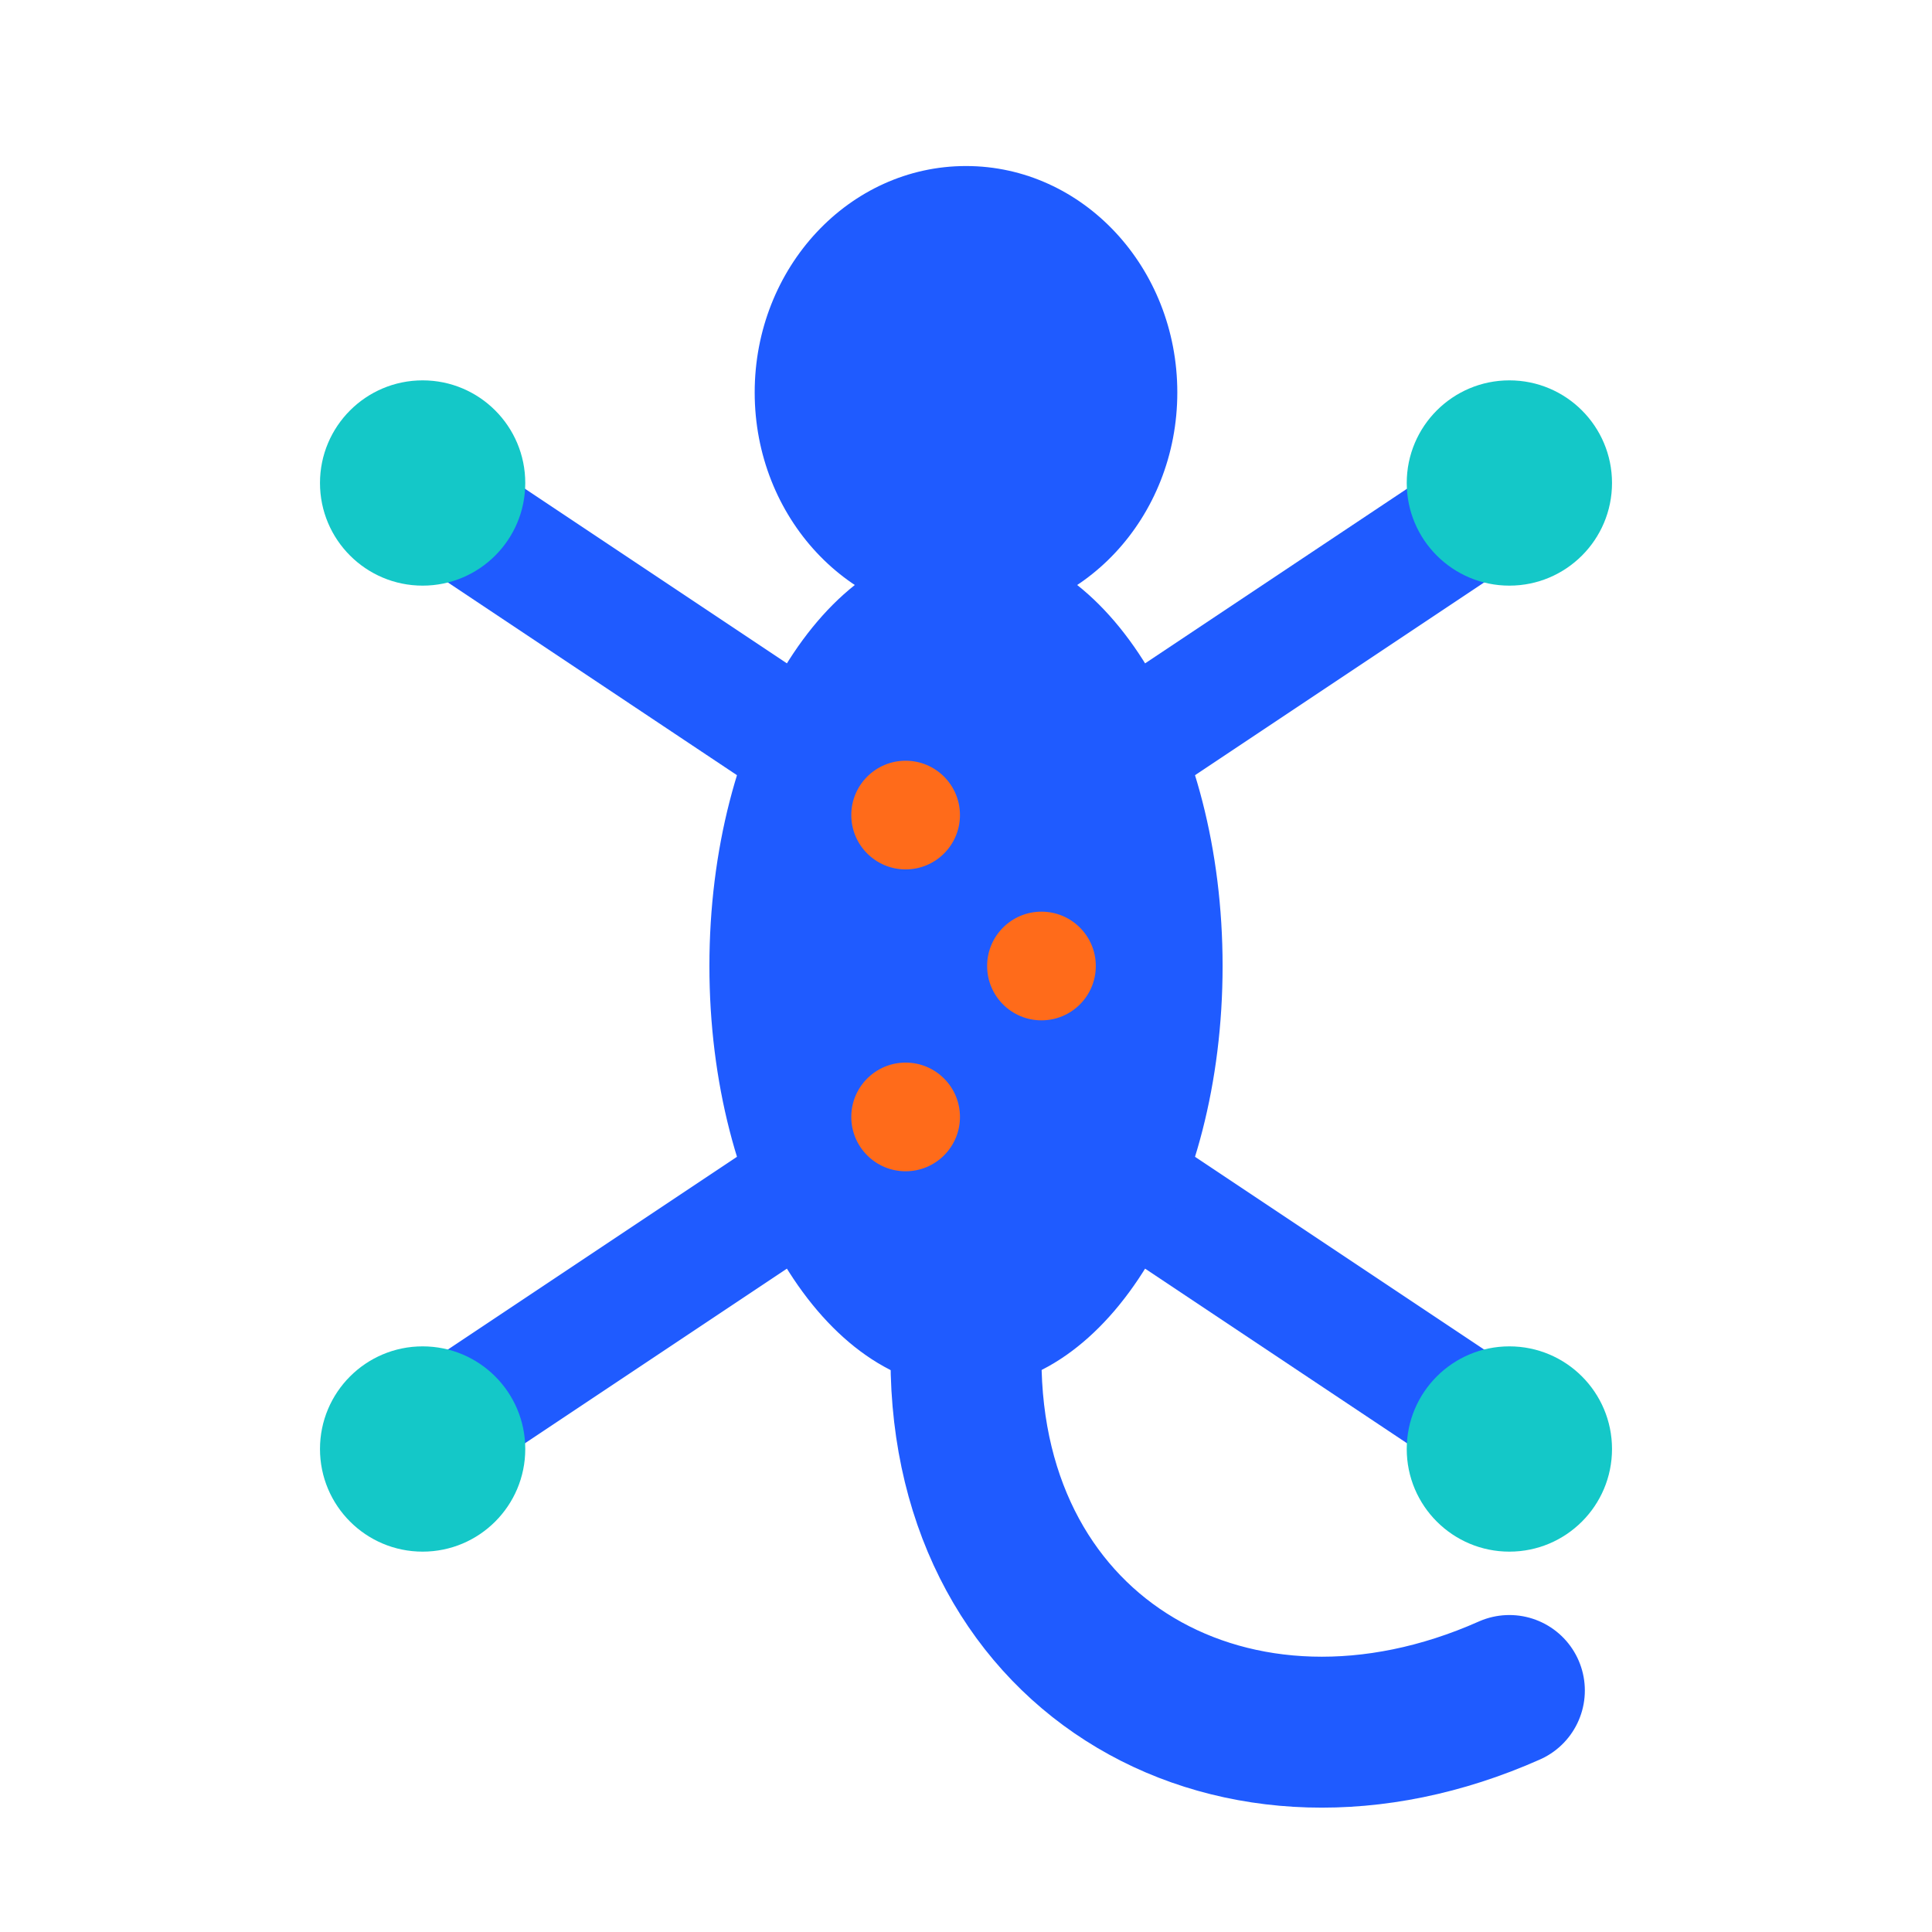
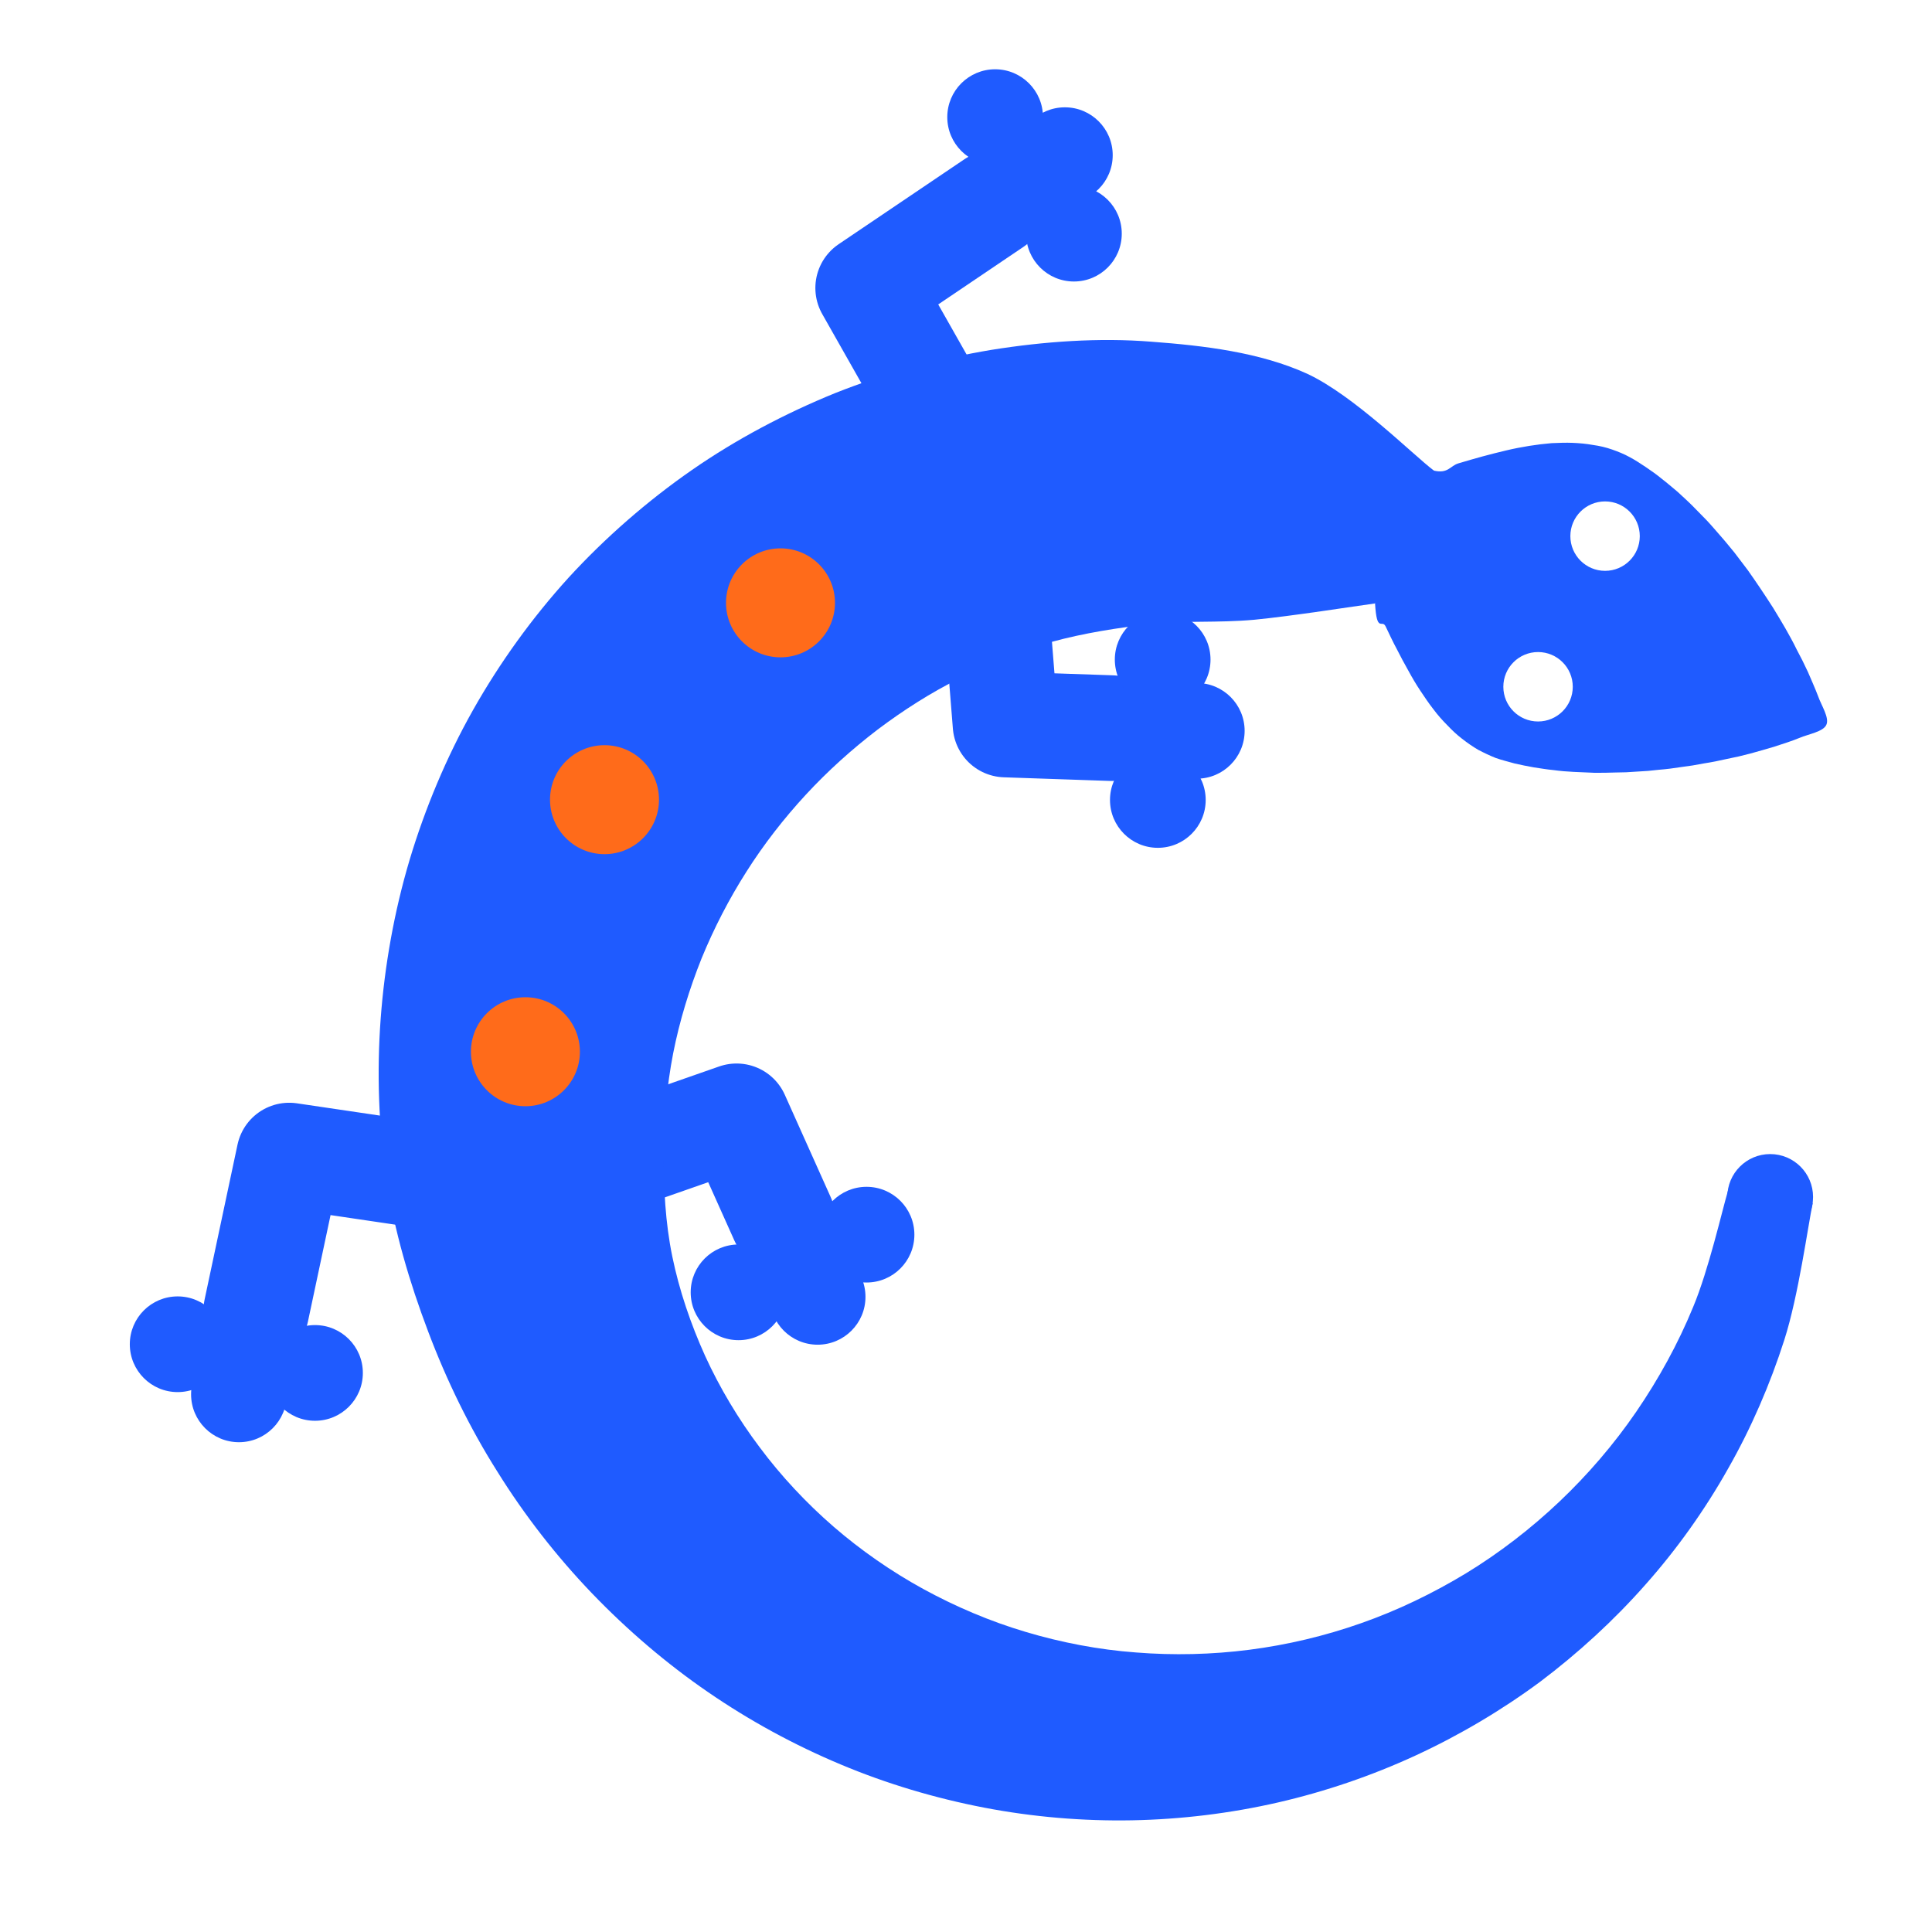
- <svg xmlns="http://www.w3.org/2000/svg" viewBox="0 0 64 64" width="64" height="64">
-   <path d="M32 45 C32 55 41 60 50 56" fill="none" stroke="#1F5BFF" stroke-width="5" stroke-linecap="round" />
-   <g stroke="#1F5BFF" stroke-width="4" stroke-linecap="round">
-     <line x1="27" y1="25" x2="15" y2="17" />
-     <line x1="37" y1="25" x2="49" y2="17" />
-     <line x1="27" y1="39" x2="15" y2="47" />
-     <line x1="37" y1="39" x2="49" y2="47" />
-   </g>
-   <g fill="#14C8C8">
-     <circle cx="14" cy="16" r="3.4" />
-     <circle cx="50" cy="16" r="3.4" />
-     <circle cx="14" cy="48" r="3.4" />
-     <circle cx="50" cy="48" r="3.4" />
-   </g>
-   <ellipse cx="32" cy="32" rx="8.5" ry="14" fill="#1F5BFF" />
-   <ellipse cx="32" cy="13" rx="7" ry="7.5" fill="#1F5BFF" />
-   <g fill="#FF6B1A">
-     <circle cx="30" cy="27" r="1.8" />
-     <circle cx="34.5" cy="32" r="1.8" />
-     <circle cx="30" cy="37" r="1.8" />
-   </g>
+ <svg xmlns="http://www.w3.org/2000/svg" viewBox="0 0 64 64">
+   <path d="M31.78 14.87 L28.76 9.54 L32.92 6.73 M32.89 18.73 L33.31 24 L36.81 24.12 M15.6 39.17 L9.58 38.28 L8.49 43.41 M19.25 38.78 L24.4 36.98 L25.92 40.37" fill="none" stroke="#1F5BFF" stroke-width="3.5" stroke-linecap="round" stroke-linejoin="round" />
+   <path d="M31.38 3.88 a1.58 1.58 0 1 1 3.17 0 a1.58 1.58 0 1 1 -3.17 0 Z M33.69 5.14 a1.58 1.58 0 1 1 3.17 0 a1.58 1.58 0 1 1 -3.17 0 Z M33.99 7.74 a1.58 1.58 0 1 1 3.17 0 a1.58 1.58 0 1 1 -3.17 0 Z M36.93 21.85 a1.58 1.58 0 1 1 3.17 0 a1.58 1.58 0 1 1 -3.17 0 Z M38.06 24.21 a1.58 1.58 0 1 1 3.17 0 a1.58 1.58 0 1 1 -3.17 0 Z M36.77 26.5 a1.58 1.58 0 1 1 3.17 0 a1.58 1.58 0 1 1 -3.17 0 Z M8.85 45.48 a1.58 1.58 0 1 1 3.17 0 a1.58 1.58 0 1 1 -3.17 0 Z M6.33 46.19 a1.58 1.58 0 1 1 3.17 0 a1.58 1.58 0 1 1 -3.17 0 Z M4.3 44.53 a1.58 1.58 0 1 1 3.17 0 a1.58 1.58 0 1 1 -3.17 0 Z M27.12 40.9 a1.58 1.58 0 1 1 3.17 0 a1.58 1.58 0 1 1 -3.17 0 Z M25.5 42.96 a1.58 1.58 0 1 1 3.17 0 a1.58 1.58 0 1 1 -3.17 0 Z M22.88 42.81 a1.58 1.58 0 1 1 3.17 0 a1.58 1.58 0 1 1 -3.17 0 Z M57.22 39.65 a1.42 1.42 0 1 1 2.84 0 a1.42 1.42 0 1 1 -2.84 0 Z" fill="#1F5BFF" />
+   <path d="M47.5 15.59 C46.8 15.06 44.85 13.1 43.3 12.38 C41.74 11.67 39.89 11.45 38.15 11.32 C36.41 11.18 34.59 11.31 32.84 11.59 C31.1 11.88 29.33 12.36 27.67 13.02 C26.02 13.69 24.39 14.55 22.92 15.57 C21.45 16.59 20.05 17.81 18.84 19.13 C17.63 20.46 16.55 21.96 15.67 23.52 C14.79 25.08 14.08 26.78 13.57 28.48 C13.06 30.19 12.74 31.99 12.61 33.75 C12.48 35.51 12.54 37.32 12.8 39.05 C13.06 40.77 13.57 42.49 14.18 44.1 C14.79 45.72 15.56 47.3 16.47 48.74 C17.37 50.19 18.44 51.56 19.6 52.77 C20.77 53.99 22.08 55.11 23.45 56.05 C24.83 57 26.32 57.81 27.85 58.45 C29.37 59.09 30.99 59.57 32.6 59.88 C34.21 60.19 35.87 60.33 37.5 60.3 C39.12 60.27 40.76 60.07 42.33 59.71 C43.9 59.35 45.45 58.82 46.9 58.15 C48.35 57.48 49.75 56.65 51.02 55.71 C52.28 54.76 53.47 53.67 54.51 52.49 C55.55 51.32 56.48 50.01 57.24 48.66 C58.01 47.31 58.64 45.85 59.11 44.38 C59.58 42.91 59.89 40.61 60.05 39.85 L57.24 39.45 C57.05 40.09 56.6 42.07 56.09 43.29 C55.59 44.51 54.94 45.69 54.2 46.77 C53.46 47.85 52.59 48.86 51.65 49.75 C50.71 50.64 49.66 51.45 48.56 52.12 C47.47 52.78 46.29 53.35 45.09 53.77 C43.9 54.19 42.64 54.49 41.39 54.65 C40.15 54.81 38.87 54.84 37.63 54.74 C36.4 54.65 35.15 54.41 33.98 54.06 C32.8 53.71 31.65 53.22 30.59 52.64 C29.53 52.06 28.51 51.35 27.61 50.57 C26.71 49.79 25.87 48.89 25.17 47.95 C24.46 47.01 23.84 45.97 23.36 44.92 C22.88 43.86 22.5 42.74 22.27 41.62 C22.04 40.5 21.98 39.34 21.99 38.22 C21.99 37.1 22.09 35.97 22.3 34.89 C22.51 33.82 22.84 32.75 23.24 31.75 C23.65 30.75 24.15 29.78 24.73 28.87 C25.3 27.97 25.97 27.11 26.69 26.33 C27.42 25.54 28.22 24.82 29.07 24.17 C29.92 23.53 30.84 22.94 31.81 22.46 C32.77 21.97 33.8 21.56 34.85 21.26 C35.91 20.97 37.01 20.8 38.12 20.67 C39.24 20.55 40.32 20.64 41.55 20.53 C42.79 20.41 44.88 20.08 45.55 19.99 Z" fill="#1F5BFF" fill-rule="evenodd" />
+   <path d="M45.51 14.7 C45.83 13.97 47.03 15.49 47.5 15.59 C47.97 15.7 48.04 15.43 48.31 15.35 C48.58 15.27 48.85 15.19 49.11 15.12 C49.37 15.05 49.64 14.98 49.9 14.92 C50.15 14.86 50.41 14.81 50.66 14.77 C50.91 14.73 51.16 14.7 51.4 14.68 C51.64 14.67 51.87 14.66 52.1 14.67 C52.33 14.68 52.55 14.7 52.77 14.74 C52.99 14.77 53.2 14.82 53.4 14.89 C53.6 14.96 53.8 15.04 53.98 15.14 C54.17 15.24 54.35 15.36 54.53 15.48 C54.71 15.6 54.89 15.73 55.06 15.87 C55.23 16 55.4 16.15 55.57 16.29 C55.73 16.44 55.9 16.59 56.06 16.75 C56.22 16.91 56.38 17.08 56.54 17.24 C56.7 17.41 56.85 17.59 57 17.76 C57.16 17.94 57.31 18.13 57.46 18.31 C57.61 18.5 57.75 18.7 57.9 18.89 C58.04 19.09 58.18 19.29 58.32 19.5 C58.46 19.71 58.6 19.92 58.74 20.14 C58.87 20.36 59.01 20.58 59.14 20.81 C59.27 21.04 59.4 21.27 59.52 21.52 C59.65 21.76 59.77 22 59.89 22.26 C60 22.52 60.12 22.78 60.23 23.07 C60.33 23.36 60.61 23.78 60.5 24.01 C60.4 24.24 59.9 24.32 59.62 24.44 C59.33 24.56 59.06 24.64 58.79 24.73 C58.52 24.81 58.25 24.89 57.99 24.96 C57.73 25.03 57.47 25.09 57.21 25.14 C56.95 25.2 56.7 25.25 56.44 25.29 C56.19 25.34 55.94 25.38 55.69 25.41 C55.44 25.45 55.2 25.48 54.95 25.5 C54.71 25.53 54.47 25.55 54.23 25.56 C53.99 25.58 53.75 25.59 53.52 25.59 C53.28 25.6 53.05 25.6 52.82 25.6 C52.59 25.59 52.36 25.58 52.13 25.57 C51.91 25.56 51.68 25.54 51.46 25.51 C51.24 25.49 51.02 25.45 50.81 25.42 C50.59 25.38 50.38 25.34 50.17 25.29 C49.96 25.23 49.75 25.18 49.55 25.11 C49.35 25.03 49.16 24.94 48.97 24.84 C48.78 24.73 48.61 24.61 48.43 24.47 C48.26 24.34 48.1 24.19 47.94 24.02 C47.78 23.86 47.62 23.68 47.48 23.49 C47.33 23.3 47.19 23.09 47.05 22.88 C46.91 22.67 46.78 22.45 46.65 22.21 C46.52 21.98 46.39 21.74 46.27 21.5 C46.14 21.26 46.02 21 45.9 20.75 C45.78 20.5 45.61 20.99 45.55 19.99 C45.48 18.98 45.18 15.44 45.51 14.7 Z M52.02 17.76 a1.15 1.15 0 1 1 2.3 0 a1.15 1.15 0 1 1 -2.3 0 Z M49.8 22.75 a1.15 1.15 0 1 1 2.3 0 a1.15 1.15 0 1 1 -2.3 0 Z" fill="#1F5BFF" fill-rule="evenodd" />
+   <path d="M24.05 19.97 a1.8 1.8 0 1 1 3.61 0 a1.8 1.8 0 1 1 -3.61 0 Z M18.22 26.49 a1.8 1.8 0 1 1 3.61 0 a1.8 1.8 0 1 1 -3.61 0 Z M15.6 34.84 a1.8 1.8 0 1 1 3.61 0 a1.8 1.8 0 1 1 -3.61 0 Z" fill="#FF6B1A" />
</svg>
